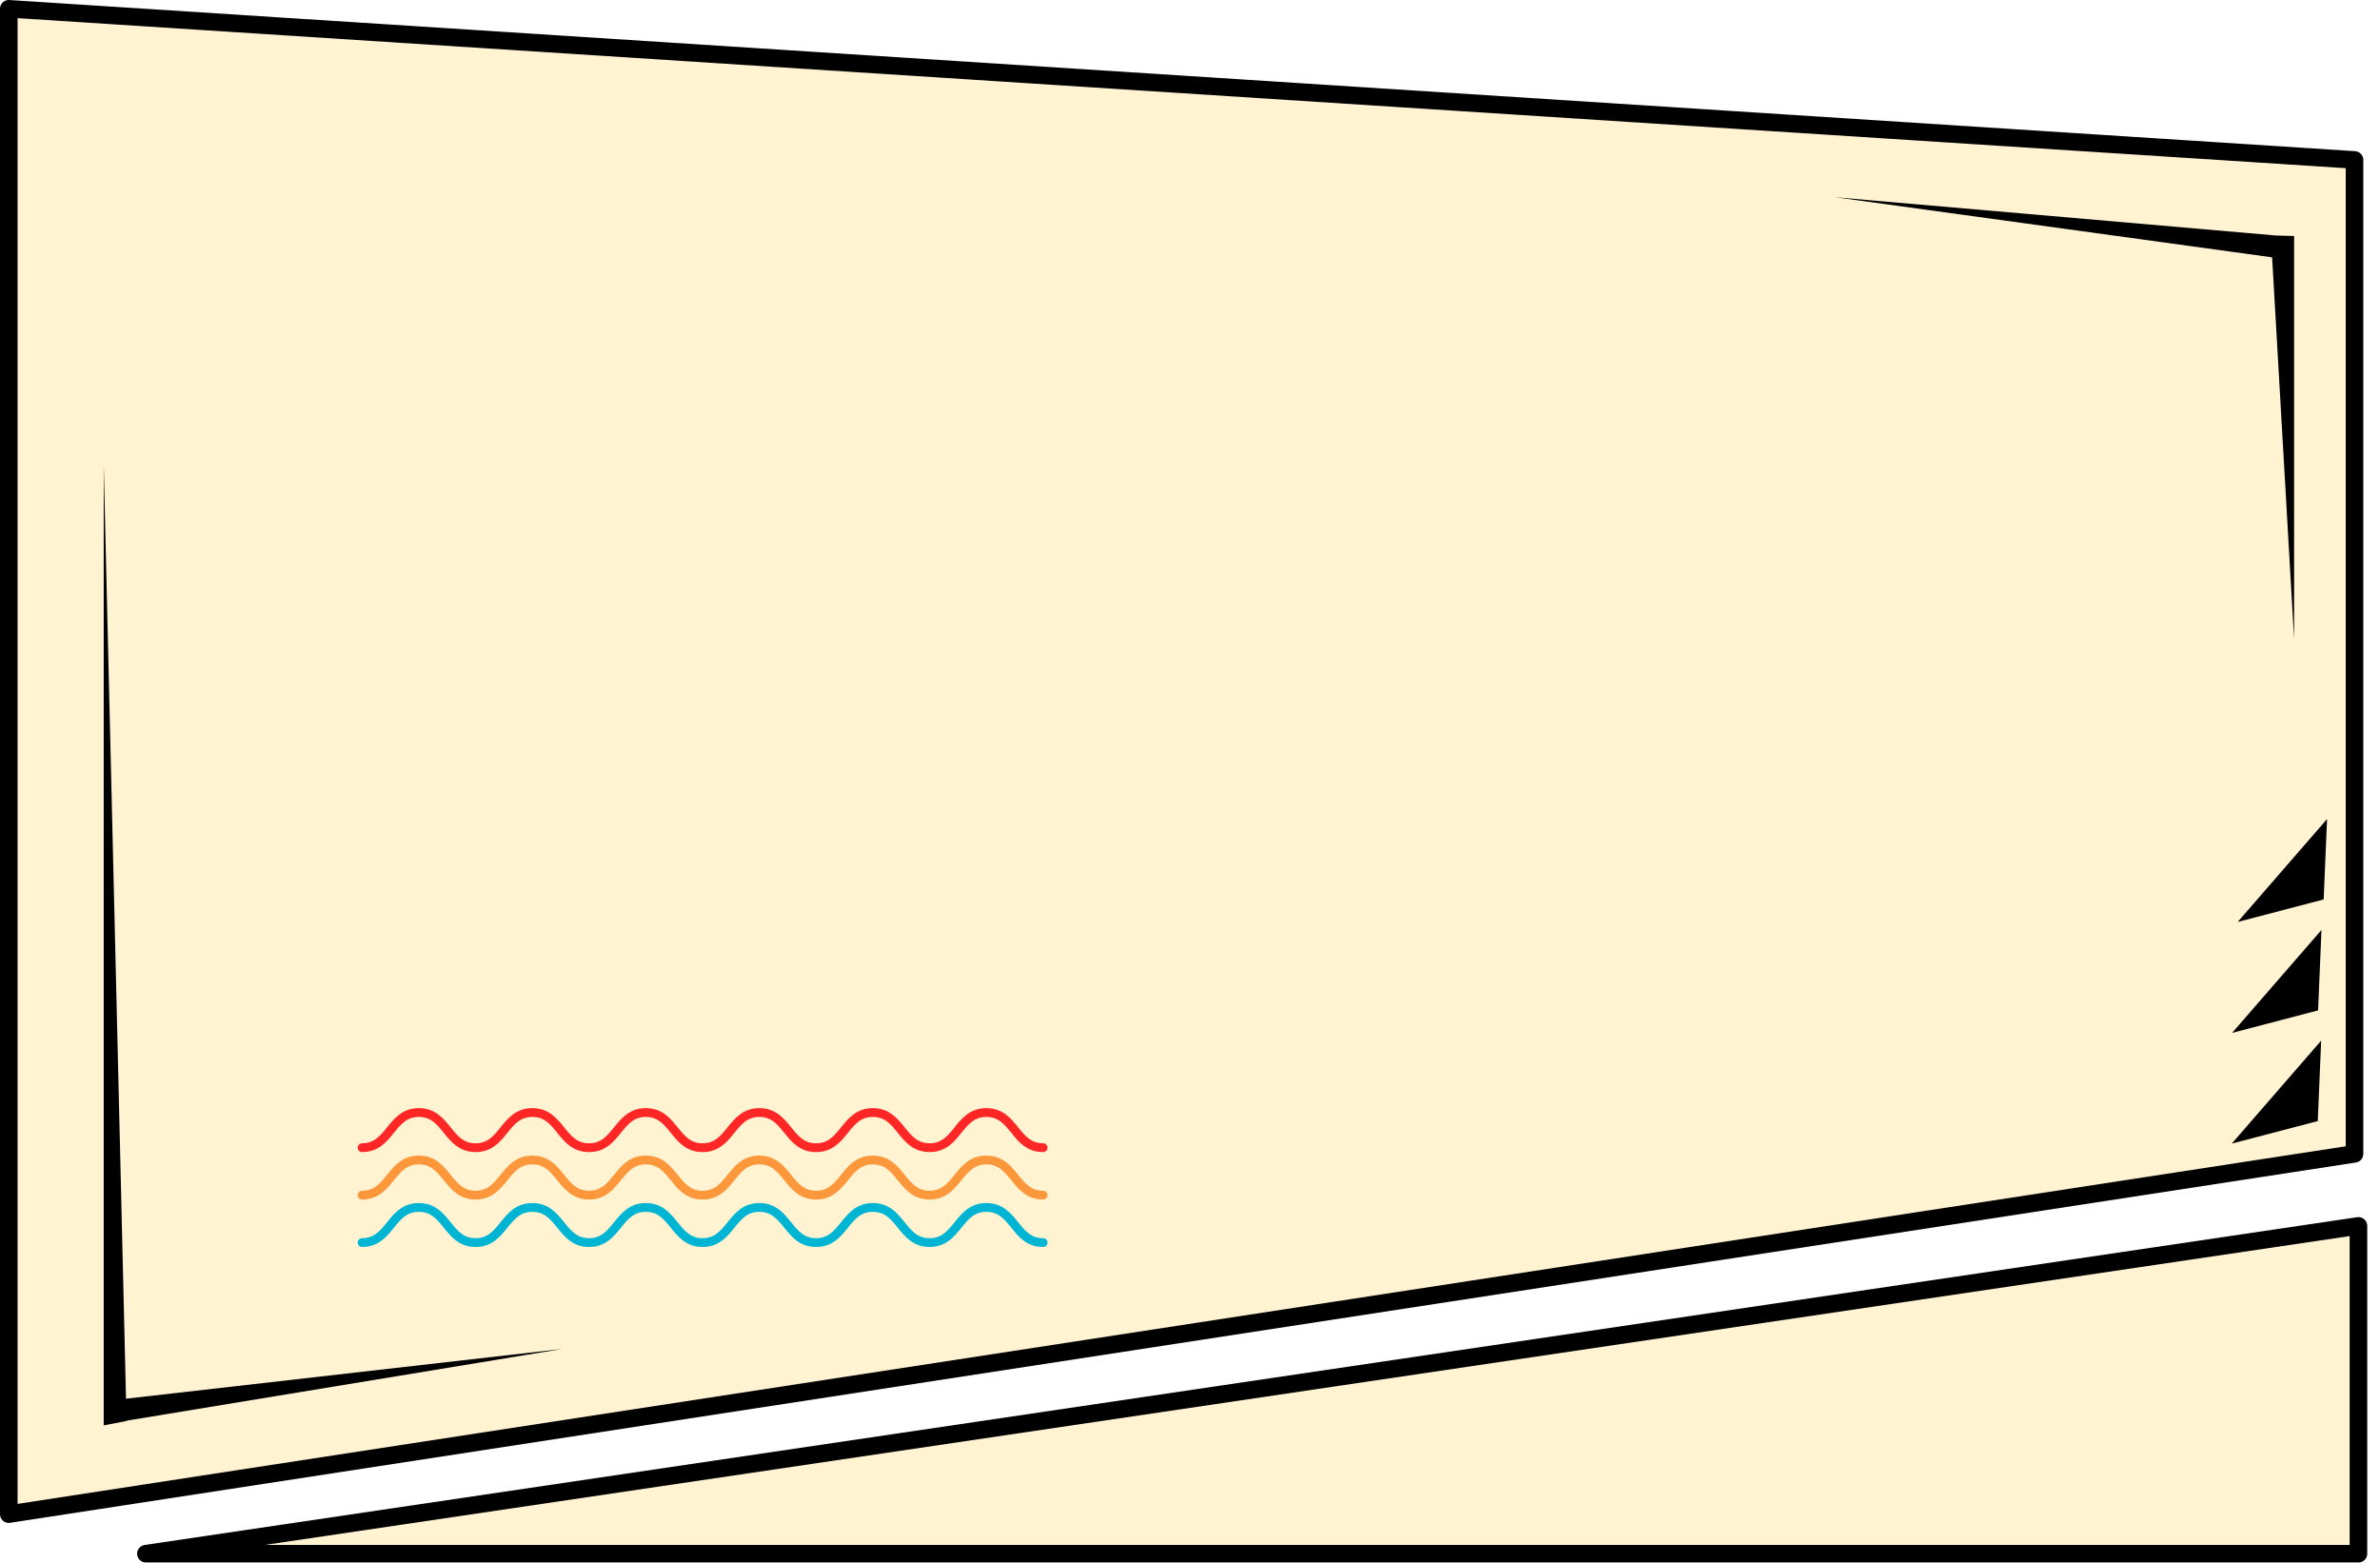
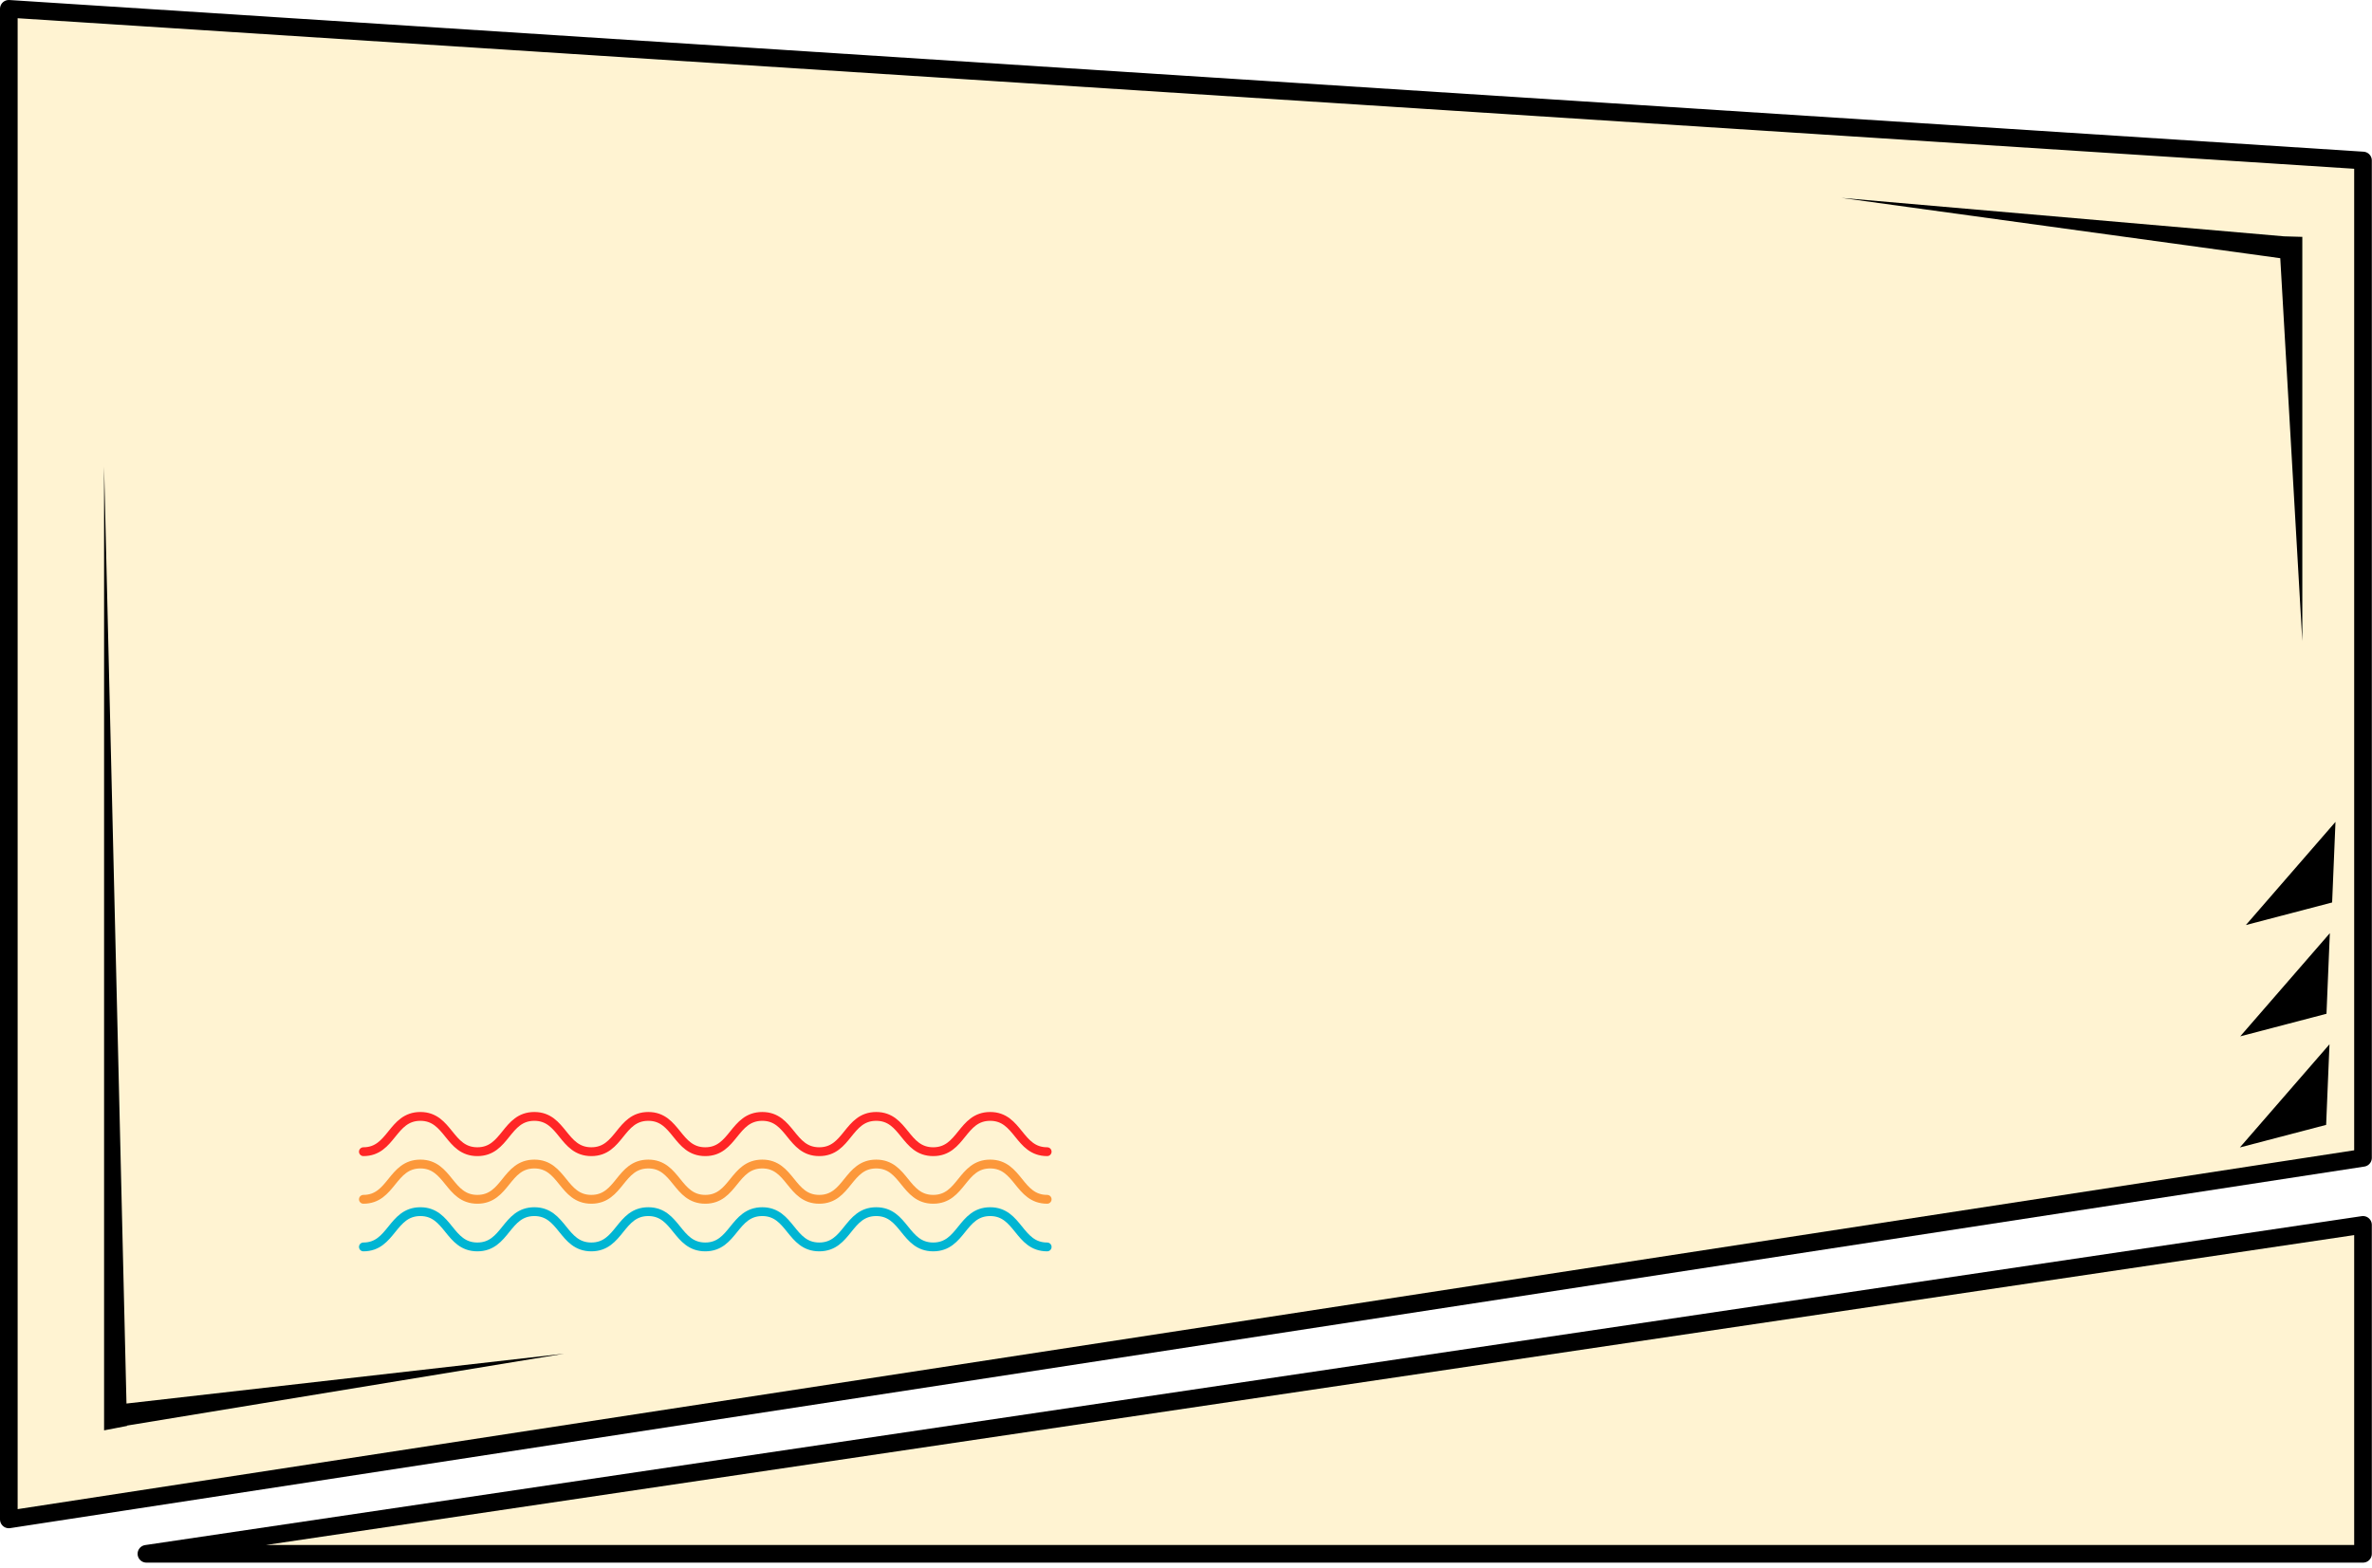
- <svg xmlns="http://www.w3.org/2000/svg" width="1354" height="889" viewBox="0 0 1354 889" fill="none">
-   <path d="M5 5L1339.5 91V656.5L5 861.5V5Z" fill="#FFF3D2" stroke="black" stroke-width="10" stroke-linejoin="round" />
-   <path fill-rule="evenodd" clip-rule="evenodd" d="M71.692 795.822L59 264.5V811L71.995 808.5L71.991 808.331L319.995 767.5L71.692 795.822Z" fill="black" />
-   <path d="M1341.74 697.5V884H83L1341.74 697.5Z" fill="#FFF3D2" stroke="black" stroke-width="10" stroke-miterlimit="10.471" stroke-linejoin="round" />
-   <path d="M1320.52 592.111L1318.6 637.853L1269.66 650.676L1320.52 592.111Z" fill="black" />
-   <path d="M1320.7 529.135L1318.78 574.877L1269.84 587.7L1320.7 529.135Z" fill="black" />
-   <path d="M1323.88 466.017L1321.95 511.759L1273.01 524.582L1323.88 466.017Z" fill="black" />
-   <path fill-rule="evenodd" clip-rule="evenodd" d="M1292.62 146.418L1305.13 363.5L1305.13 134.288L1294.75 133.994L1043.89 112.21L1292.62 146.418Z" fill="black" />
-   <path d="M206 653C222.143 653 222.143 633 238.28 633C254.423 633 254.423 653 270.566 653C286.709 653 286.709 633 302.853 633C318.996 633 318.996 653 335.139 653C351.282 653 351.282 633 367.425 633C383.568 633 383.568 653 399.712 653C415.855 653 415.855 633 431.998 633C448.141 633 448.141 653 464.284 653C480.427 653 480.427 633 496.571 633C512.714 633 512.714 653 528.857 653C545 653 545 633 561.15 633C577.293 633 577.293 653 593.442 653" stroke="#FF2626" stroke-width="5" stroke-miterlimit="10" stroke-linecap="round" />
-   <path d="M206 680C222.143 680 222.143 660 238.28 660C254.423 660 254.423 680 270.566 680C286.709 680 286.709 660 302.853 660C318.996 660 318.996 680 335.139 680C351.282 680 351.282 660 367.425 660C383.568 660 383.568 680 399.712 680C415.855 680 415.855 660 431.998 660C448.141 660 448.141 680 464.284 680C480.427 680 480.427 660 496.571 660C512.714 660 512.714 680 528.857 680C545 680 545 660 561.15 660C577.293 660 577.293 680 593.442 680" stroke="#FC983B" stroke-width="5" stroke-miterlimit="10" stroke-linecap="round" />
-   <path d="M206 707C222.143 707 222.143 687 238.28 687C254.423 687 254.423 707 270.566 707C286.709 707 286.709 687 302.853 687C318.996 687 318.996 707 335.139 707C351.282 707 351.282 687 367.425 687C383.568 687 383.568 707 399.712 707C415.855 707 415.855 687 431.998 687C448.141 687 448.141 707 464.284 707C480.427 707 480.427 687 496.571 687C512.714 687 512.714 707 528.857 707C545 707 545 687 561.15 687C577.293 687 577.293 707 593.442 707" stroke="#00B5D3" stroke-width="5" stroke-miterlimit="10" stroke-linecap="round" />
+ <svg xmlns="http://www.w3.org/2000/svg" version="1.1" id="圖層_1" x="0px" y="0px" viewBox="0 0 1344.6 889" style="enable-background:new 0 0 1344.6 889;" xml:space="preserve">
+   <style type="text/css">
+ 	.st0{fill:#FFF3D2;stroke:#000000;stroke-width:10;stroke-linejoin:round;}
+ 	.st1{fill-rule:evenodd;clip-rule:evenodd;}
+ 	.st2{fill:#FFF3D2;stroke:#000000;stroke-width:10;stroke-linejoin:round;stroke-miterlimit:10.471;}
+ 	.st3{fill:none;stroke:#FF2626;stroke-width:5;stroke-linecap:round;stroke-miterlimit:10;}
+ 	.st4{fill:none;stroke:#FC983B;stroke-width:5;stroke-linecap:round;stroke-miterlimit:10;}
+ 	.st5{fill:none;stroke:#00B5D3;stroke-width:5;stroke-linecap:round;stroke-miterlimit:10;}
+ </style>
+   <path class="st0" d="M5,5l1334.5,86v565.5L5,861.5V5z" />
+   <path class="st1" d="M71.7,795.8L59,264.5V811l13-2.5l0-0.2l248-40.8L71.7,795.8z" />
+   <path class="st2" d="M1339.5,694.5V881H83L1339.5,694.5z" />
+   <path d="M1320.5,592.1l-1.9,45.7l-48.9,12.8L1320.5,592.1z" />
+   <path d="M1320.7,529.1l-1.9,45.7l-48.9,12.8L1320.7,529.1z" />
+   <path d="M1323.9,466l-1.9,45.7l-48.9,12.8L1323.9,466z" />
+   <path class="st1" d="M1292.6,146.4l12.5,217.1V134.3l-10.4-0.3l-250.9-21.8L1292.6,146.4z" />
+   <path class="st3" d="M206,653c16.1,0,16.1-20,32.3-20c16.1,0,16.1,20,32.3,20s16.1-20,32.3-20c16.1,0,16.1,20,32.3,20  s16.1-20,32.3-20c16.1,0,16.1,20,32.3,20c16.1,0,16.1-20,32.3-20c16.1,0,16.1,20,32.3,20s16.1-20,32.3-20c16.1,0,16.1,20,32.3,20  s16.1-20,32.3-20c16.1,0,16.1,20,32.3,20" />
+   <path class="st4" d="M206,680c16.1,0,16.1-20,32.3-20c16.1,0,16.1,20,32.3,20s16.1-20,32.3-20c16.1,0,16.1,20,32.3,20  s16.1-20,32.3-20c16.1,0,16.1,20,32.3,20c16.1,0,16.1-20,32.3-20c16.1,0,16.1,20,32.3,20s16.1-20,32.3-20c16.1,0,16.1,20,32.3,20  s16.1-20,32.3-20c16.1,0,16.1,20,32.3,20" />
+   <path class="st5" d="M206,707c16.1,0,16.1-20,32.3-20c16.1,0,16.1,20,32.3,20s16.1-20,32.3-20c16.1,0,16.1,20,32.3,20  s16.1-20,32.3-20c16.1,0,16.1,20,32.3,20c16.1,0,16.1-20,32.3-20c16.1,0,16.1,20,32.3,20s16.1-20,32.3-20c16.1,0,16.1,20,32.3,20  s16.1-20,32.3-20c16.1,0,16.1,20,32.3,20" />
</svg>
